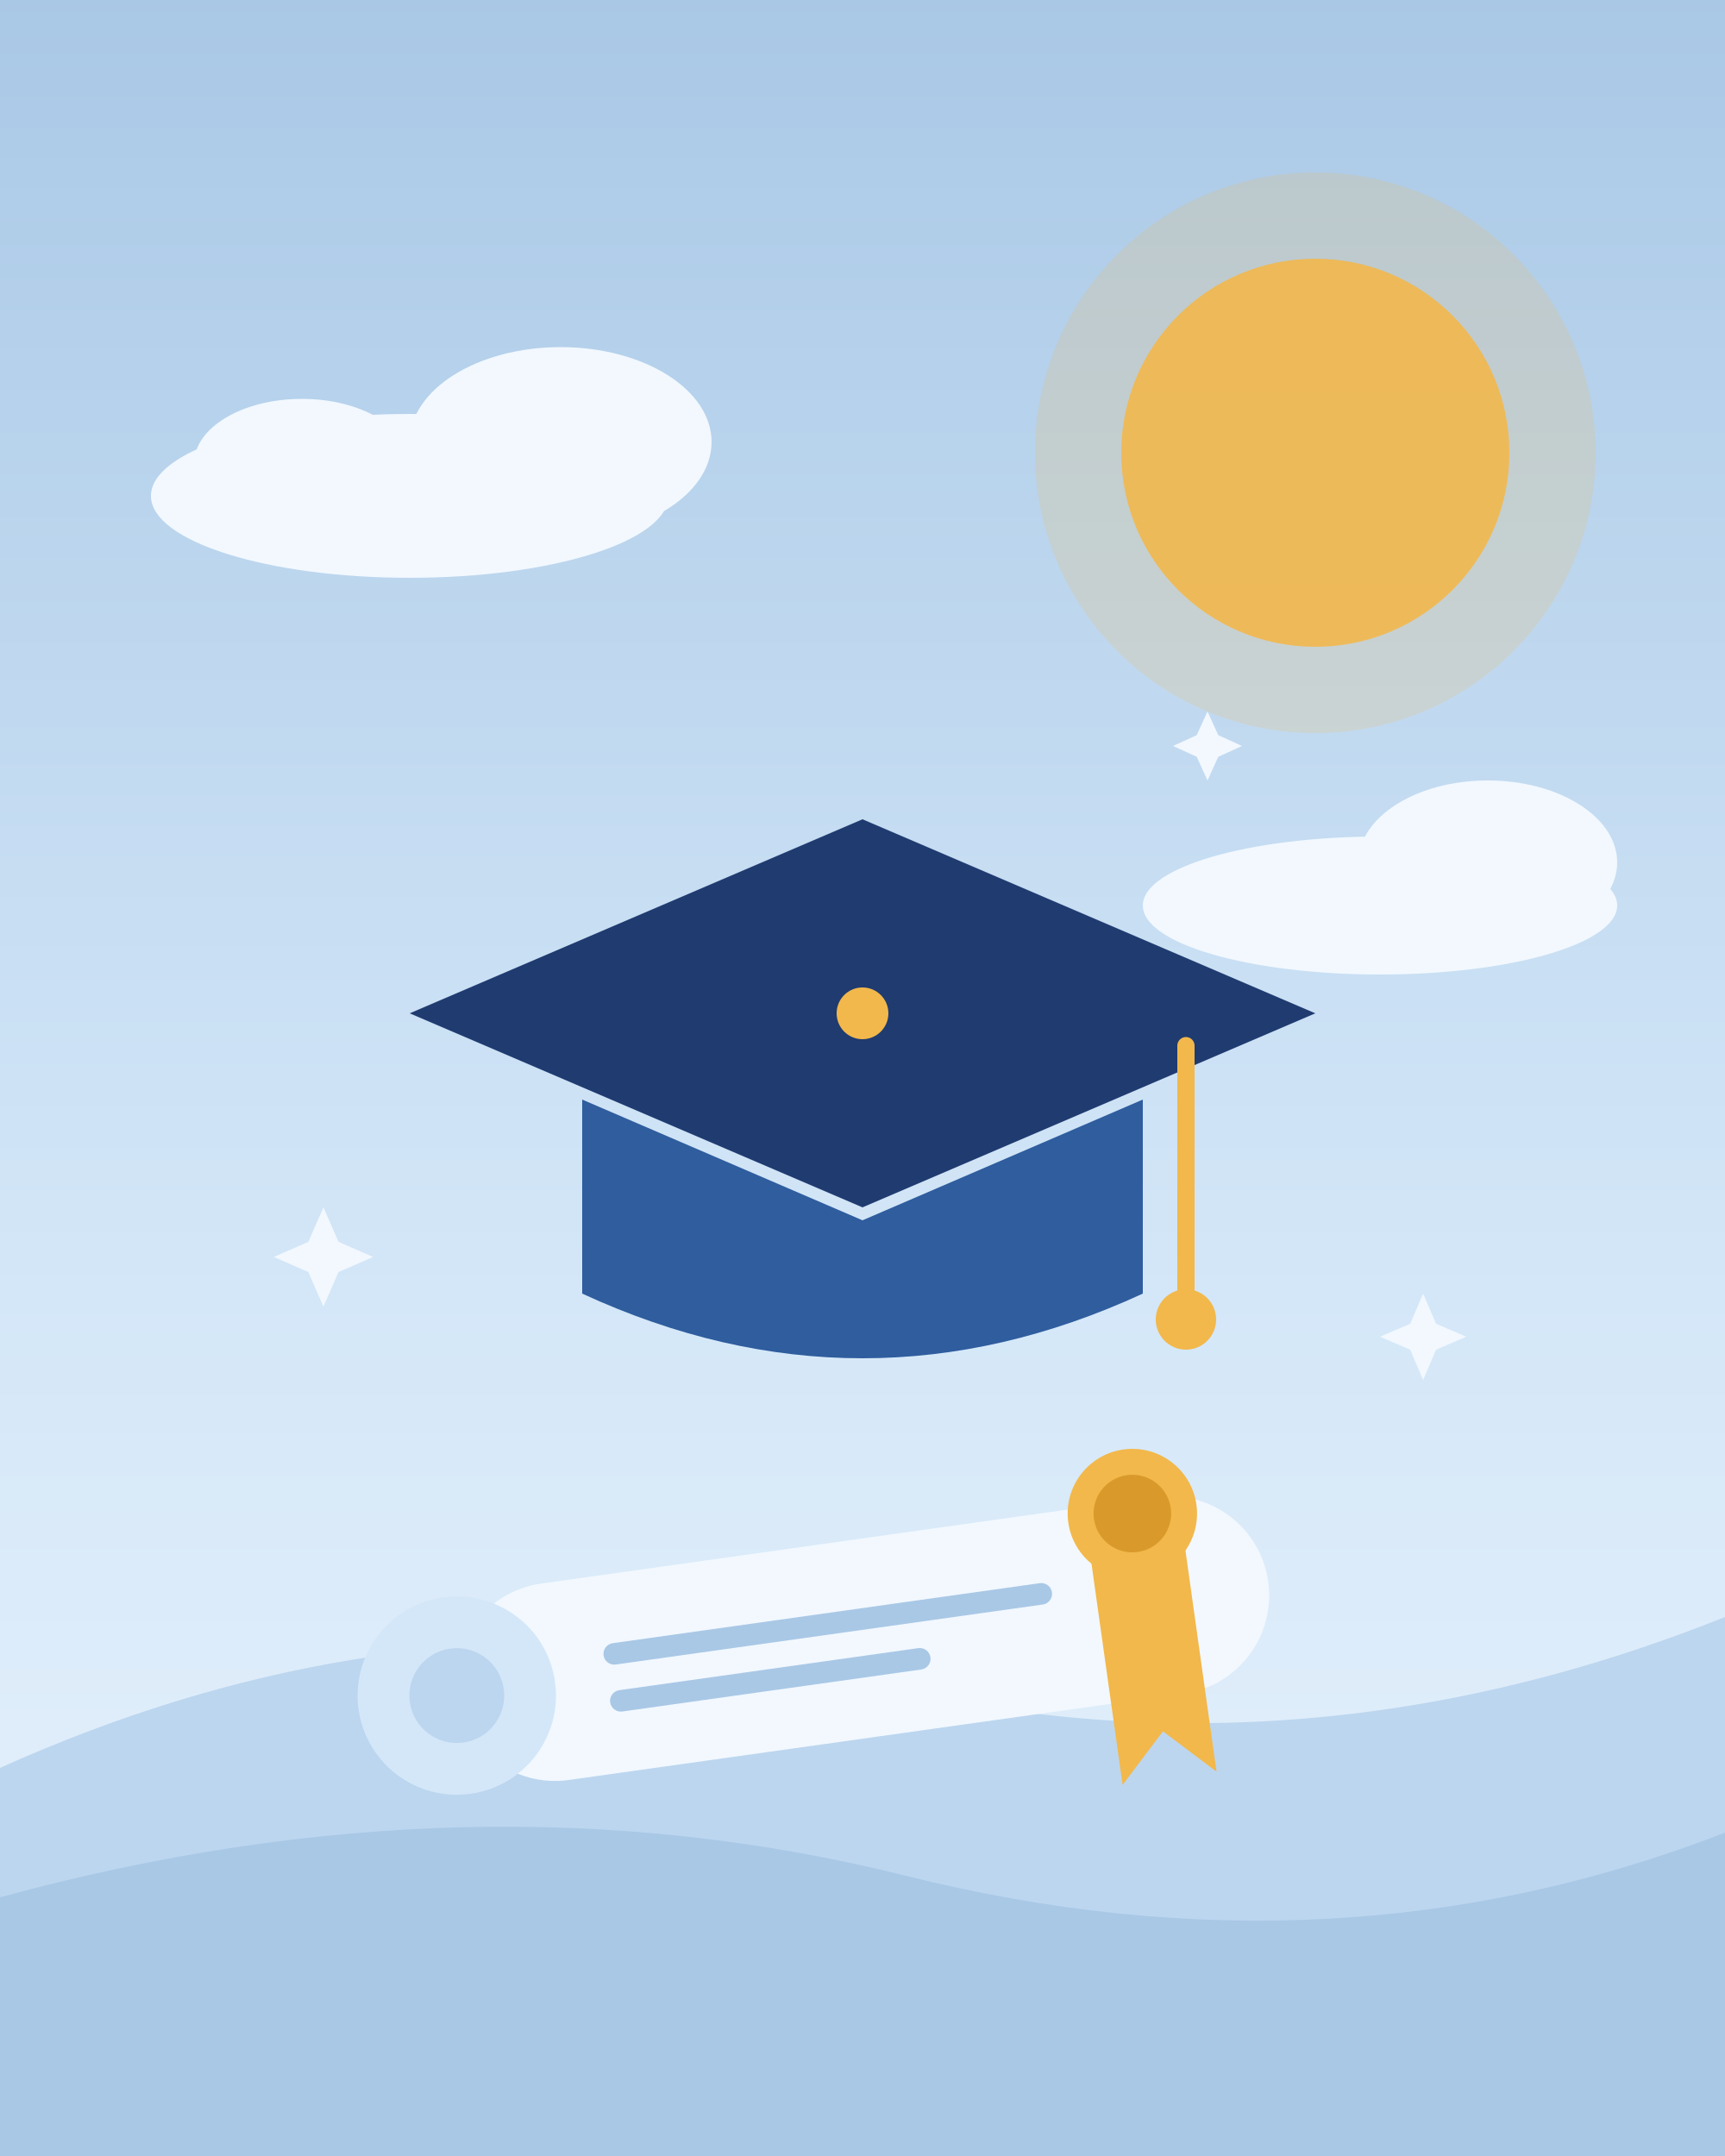
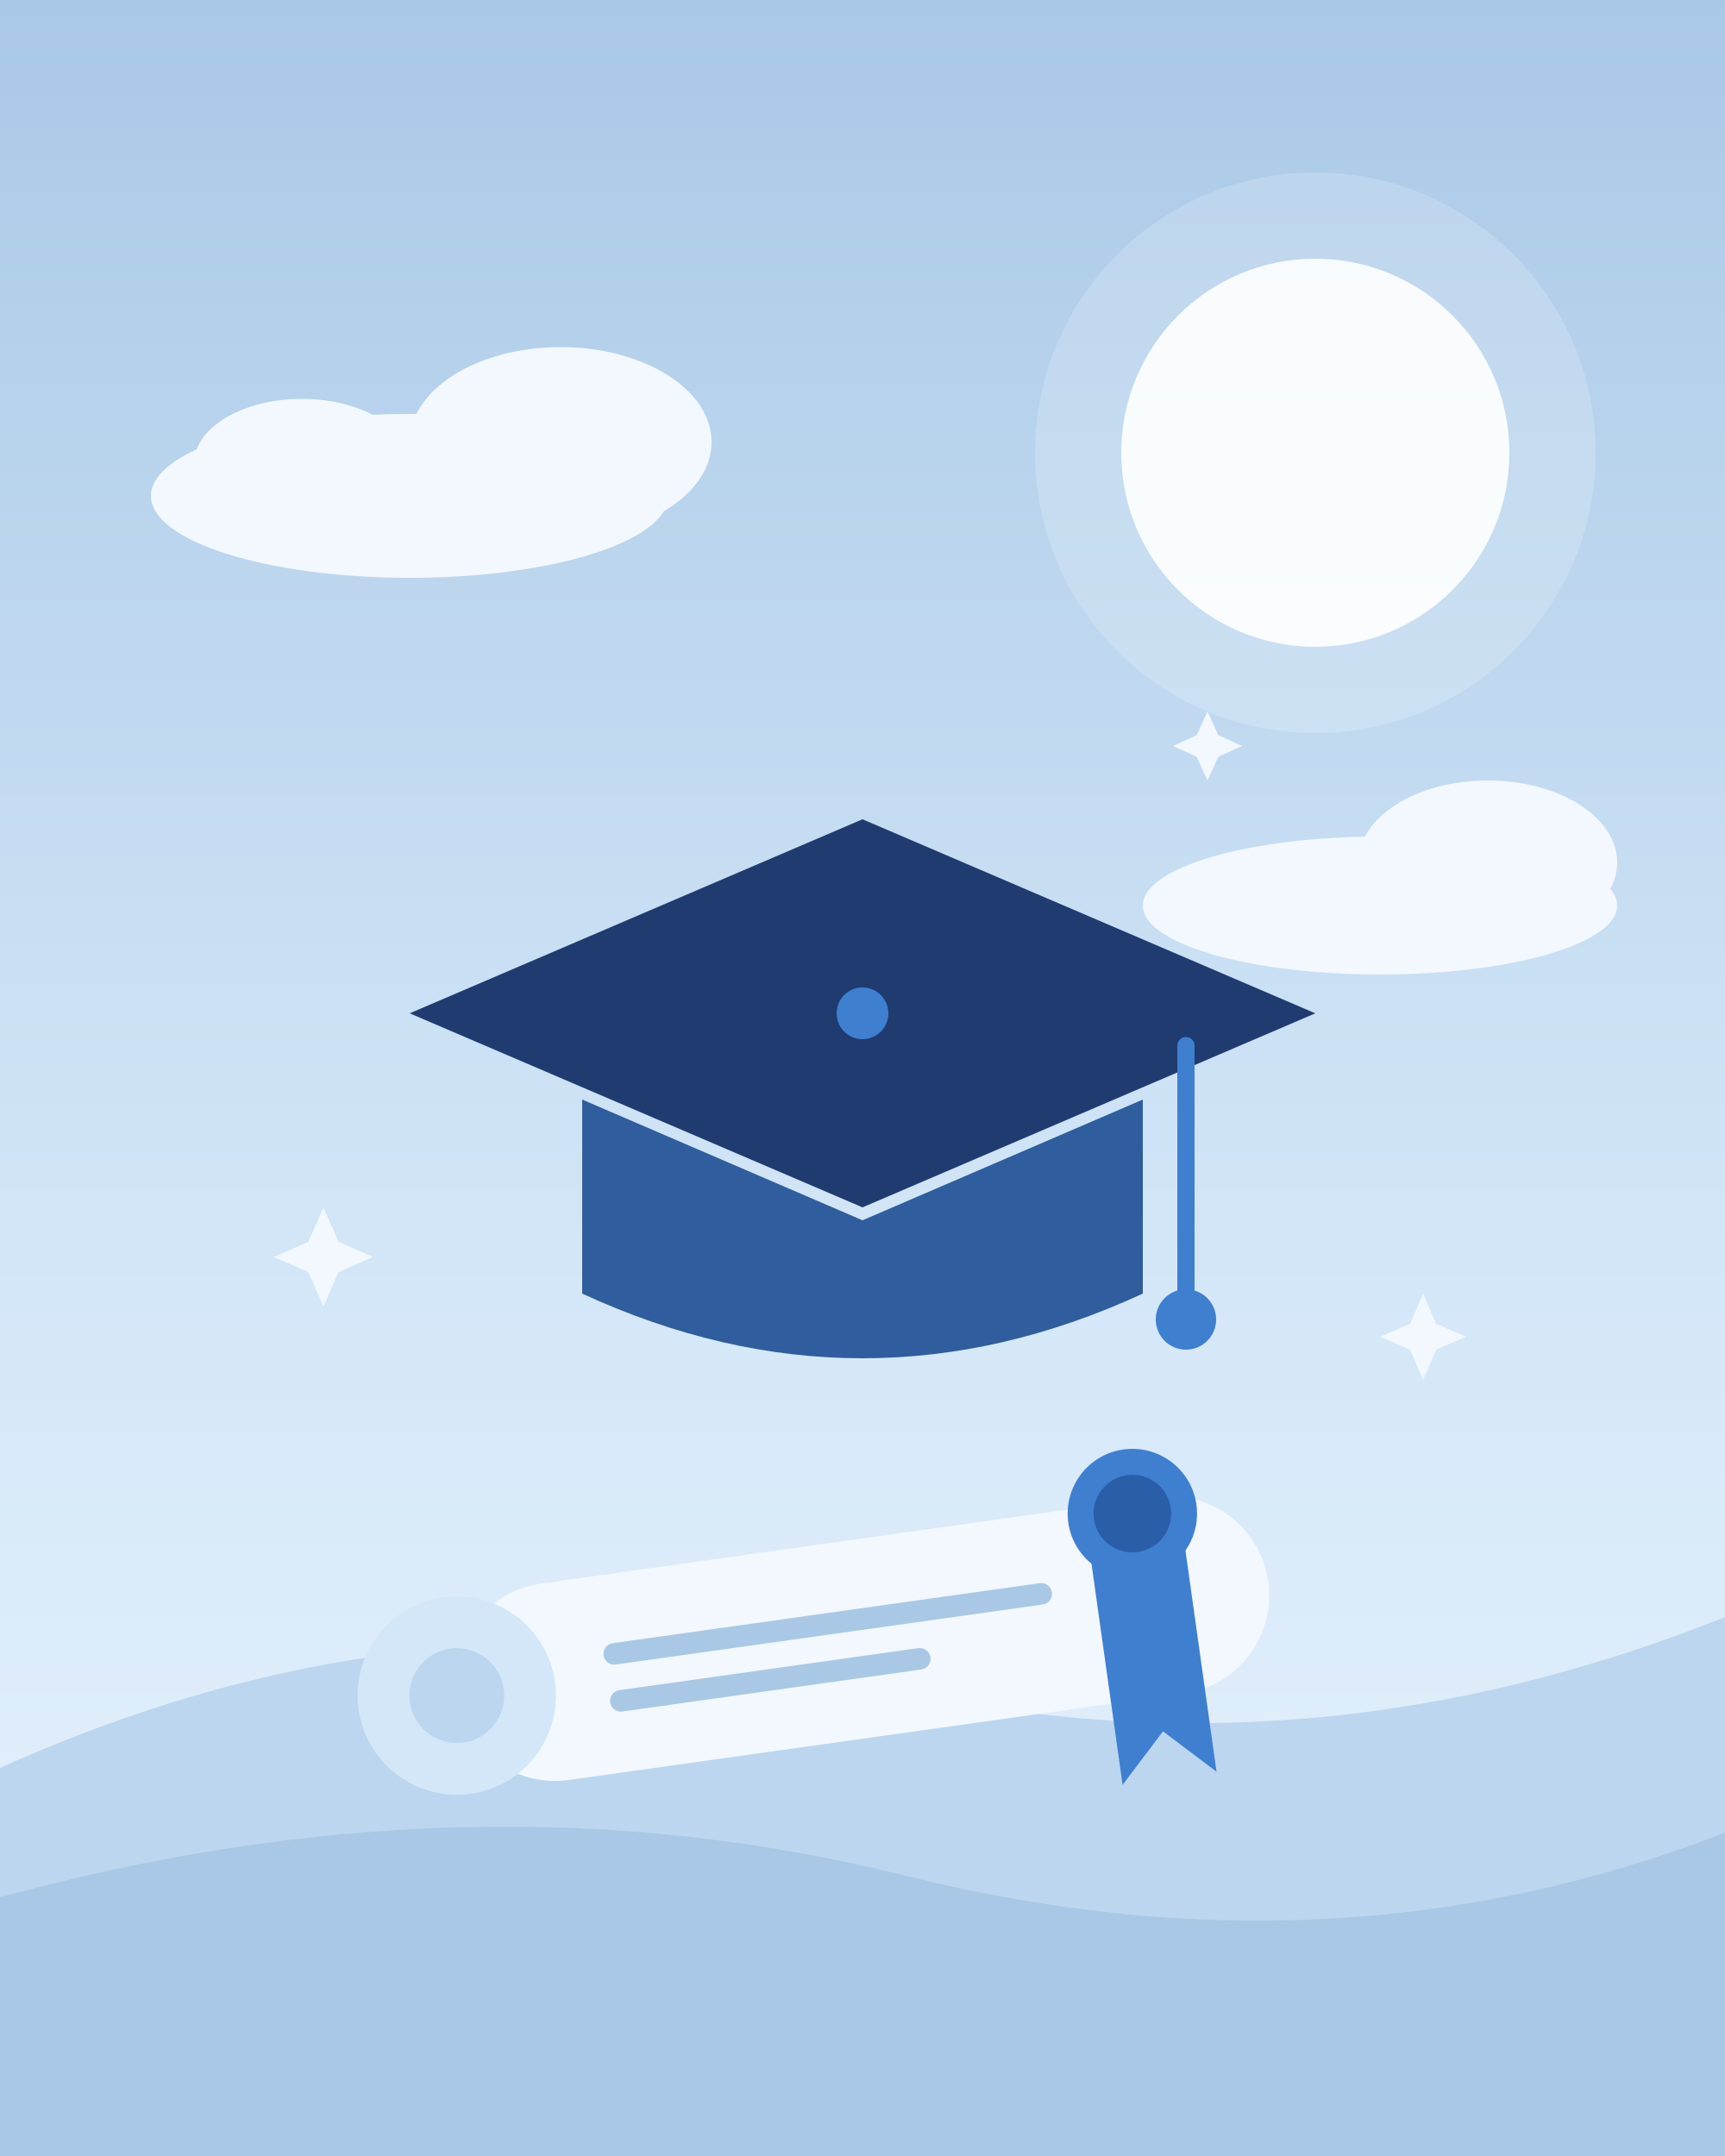
<svg xmlns="http://www.w3.org/2000/svg" viewBox="0 0 800 1000" role="img" aria-label="A graduation cap above a rolled certificate in a calm blue sky">
  <defs>
    <linearGradient id="sky" x1="0" y1="0" x2="0" y2="1">
      <stop offset="0" stop-color="#a9c8e6" />
      <stop offset="0.6" stop-color="#d4e7f8" />
      <stop offset="1" stop-color="#eaf3fc" />
    </linearGradient>
  </defs>
  <rect width="800" height="1000" fill="url(#sky)" />
-   <circle cx="610" cy="210" r="90" fill="#f2b84b" opacity="0.9" />
-   <circle cx="610" cy="210" r="130" fill="#f2b84b" opacity="0.18" />
+   <circle cx="610" cy="210" r="90" fill="#ffffff" opacity="0.9" />
+   <circle cx="610" cy="210" r="130" fill="#ffffff" opacity="0.18" />
  <g fill="#f2f8fe">
    <ellipse cx="190" cy="230" rx="120" ry="38" />
    <ellipse cx="260" cy="205" rx="70" ry="44" />
    <ellipse cx="140" cy="215" rx="50" ry="30" />
    <ellipse cx="640" cy="420" rx="110" ry="32" />
    <ellipse cx="690" cy="400" rx="60" ry="38" />
  </g>
  <path d="M0 820 q200 -90 400 -40 t400 -30 v250 h-800 z" fill="#bcd6ef" />
  <path d="M0 880 q220 -60 420 -10 t380 -20 v150 h-800 z" fill="#a9c8e6" />
  <g transform="translate(400 470)">
    <path d="M-210 0 l210 -90 l210 90 l-210 90 z" fill="#1f3b70" />
    <path d="M-130 40 v90 q130 60 260 0 v-90 l-130 56 z" fill="#2f5d9e" />
-     <path d="M150 15 v120" stroke="#f2b84b" stroke-width="8" stroke-linecap="round" />
-     <circle cx="150" cy="142" r="14" fill="#f2b84b" />
-     <circle cx="0" cy="0" r="12" fill="#f2b84b" />
+     <path d="M150 15 v120" stroke="#3f7fd0" stroke-width="8" stroke-linecap="round" />
+     <circle cx="150" cy="142" r="14" fill="#3f7fd0" />
+     <circle cx="0" cy="0" r="12" fill="#3f7fd0" />
  </g>
  <g transform="translate(400 760) rotate(-8)">
    <rect x="-190" y="-46" width="380" height="92" rx="46" fill="#f2f8fe" />
    <circle cx="-190" cy="0" r="46" fill="#d4e7f8" />
    <circle cx="-190" cy="0" r="22" fill="#bcd6ef" />
    <rect x="-120" y="-14" width="210" height="10" rx="5" fill="#a9c8e6" />
    <rect x="-120" y="8" width="150" height="10" rx="5" fill="#a9c8e6" />
-     <path d="M110 -46 v130 l22 -22 l22 22 v-130 z" fill="#f2b84b" />
-     <circle cx="132" cy="-40" r="30" fill="#f2b84b" />
-     <circle cx="132" cy="-40" r="18" fill="#d99a2b" />
+     <path d="M110 -46 v130 l22 -22 l22 22 v-130 z" fill="#3f7fd0" />
+     <circle cx="132" cy="-40" r="30" fill="#3f7fd0" />
+     <circle cx="132" cy="-40" r="18" fill="#2a5ea8" />
  </g>
  <g fill="#f2f8fe">
    <path d="M150 560 l7 16 l16 7 l-16 7 l-7 16 l-7 -16 l-16 -7 l16 -7 z" />
    <path d="M660 600 l6 14 l14 6 l-14 6 l-6 14 l-6 -14 l-14 -6 l14 -6 z" />
    <path d="M560 330 l5 11 l11 5 l-11 5 l-5 11 l-5 -11 l-11 -5 l11 -5 z" />
  </g>
</svg>
